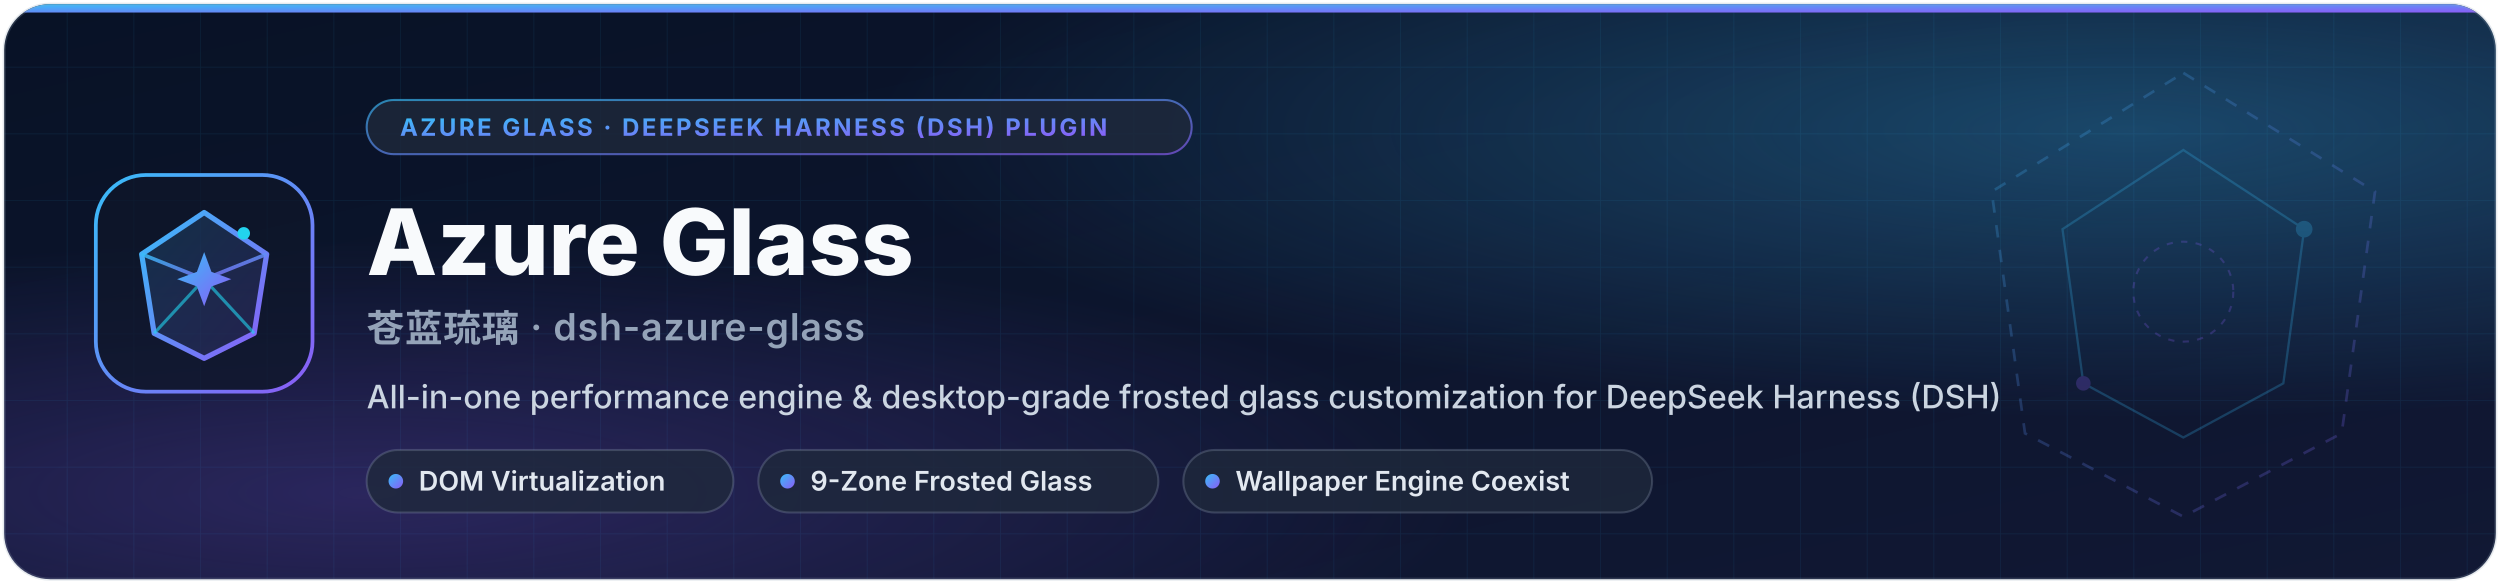
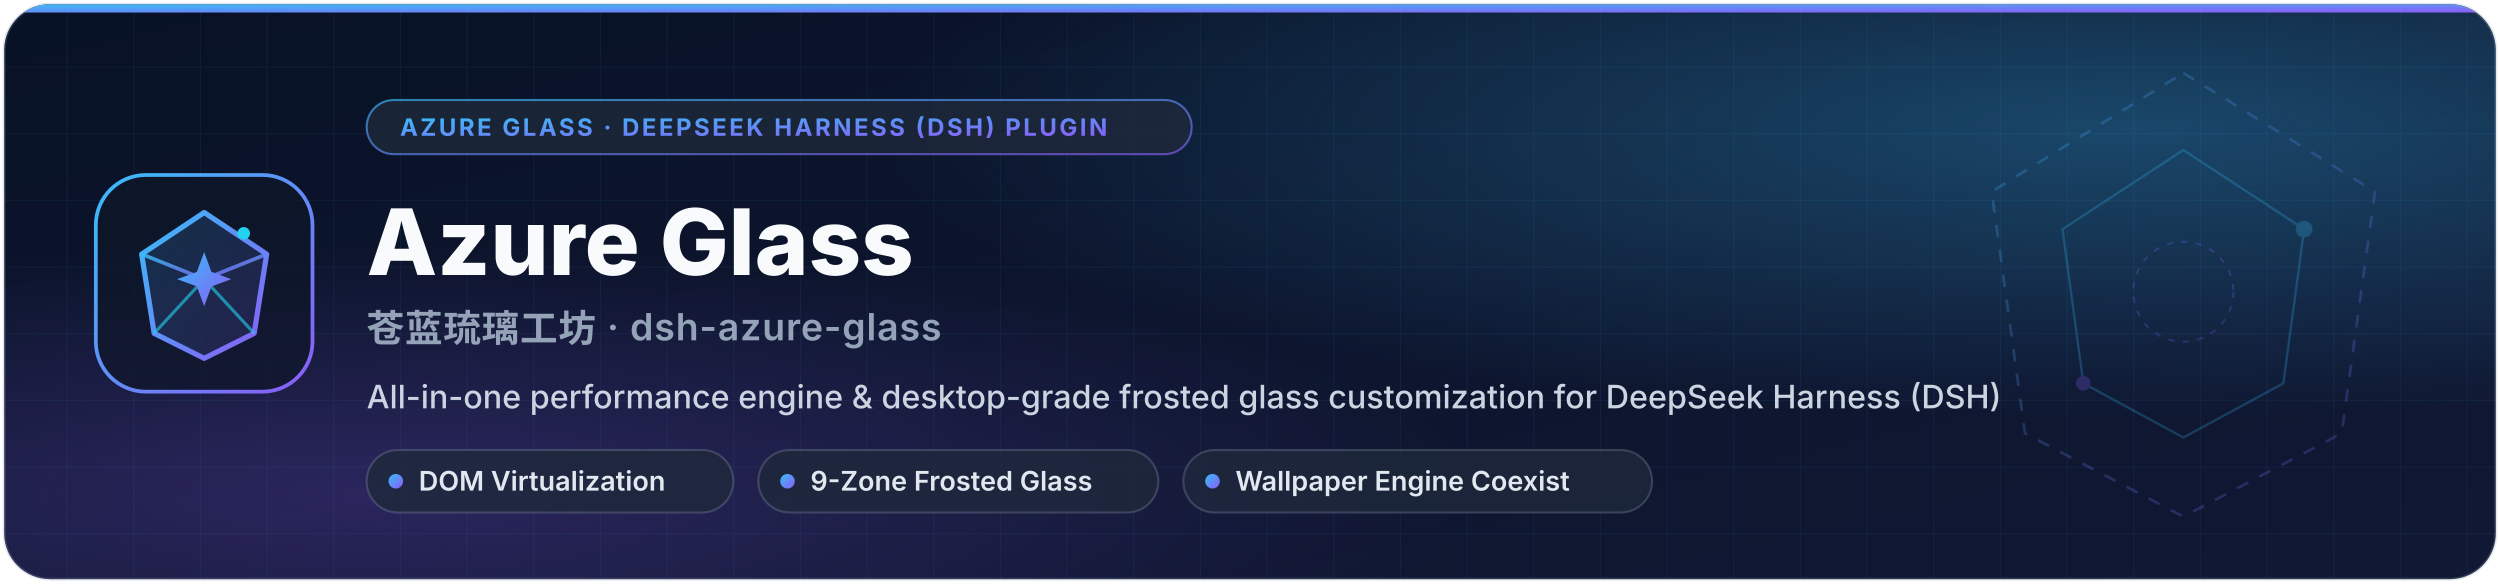
<svg xmlns="http://www.w3.org/2000/svg" viewBox="0 0 1200 280" width="1200" height="280" role="img" aria-label="Azure Glass">
  <defs>
    <linearGradient id="bgGrad" x1="0%" y1="0%" x2="100%" y2="100%">
      <stop offset="0%" stop-color="#081226" />
      <stop offset="100%" stop-color="#111834" />
    </linearGradient>
    <linearGradient id="accentGrad" x1="0%" y1="0%" x2="100%" y2="100%">
      <stop offset="0%" stop-color="#38bdf8" />
      <stop offset="100%" stop-color="#8b5cf6" />
    </linearGradient>
    <radialGradient id="glow1" cx="85%" cy="22%" r="50%">
      <stop offset="0%" stop-color="#38bdf8" stop-opacity="0.30" />
      <stop offset="100%" stop-color="#38bdf8" stop-opacity="0" />
    </radialGradient>
    <radialGradient id="glow2" cx="15%" cy="85%" r="44%">
      <stop offset="0%" stop-color="#8b5cf6" stop-opacity="0.24" />
      <stop offset="100%" stop-color="#8b5cf6" stop-opacity="0" />
    </radialGradient>
    <pattern id="gridPat" width="32" height="32" patternUnits="userSpaceOnUse">
      <path d="M 32 0 L 0 0 0 32" fill="none" stroke="#38bdf8" stroke-width="0.8" stroke-opacity="0.08" />
    </pattern>
    <clipPath id="outerClip">
      <rect x="2" y="2" width="1196" height="276" rx="22" />
    </clipPath>
  </defs>
  <g clip-path="url(#outerClip)">
    <rect x="2" y="2" width="1196" height="276" rx="22" fill="url(#bgGrad)" />
    <rect x="2" y="2" width="1196" height="276" fill="url(#gridPat)" />
    <rect x="2" y="2" width="1196" height="276" fill="url(#glow1)" />
    <rect x="2" y="2" width="1196" height="276" fill="url(#glow2)" />
    <rect x="2" y="2" width="1196" height="4" fill="url(#accentGrad)" />
    <g opacity="0.24" transform="translate(1048, 140)">
      <polygon points="0,-105 92,-48 76,68 0,108 -76,68 -92,-48" fill="none" stroke="url(#accentGrad)" stroke-width="1.3" stroke-dasharray="6 6" />
      <polygon points="0,-68 58,-30 48,44 0,70 -48,44 -58,-30" fill="none" stroke="#38bdf8" stroke-width="1.1" />
      <circle cx="0" cy="0" r="24" fill="none" stroke="#8b5cf6" stroke-width="1" stroke-dasharray="3 4" />
      <circle cx="58" cy="-30" r="4" fill="#38bdf8" />
      <circle cx="-48" cy="44" r="3.5" fill="#8b5cf6" />
    </g>
    <g transform="translate(46, 84)">
      <rect width="104" height="104" rx="24" fill="rgba(15,23,42,0.72)" stroke="url(#accentGrad)" stroke-width="1.8" />
      <g transform="translate(4, 4)">
        <polygon points="48,14 78,34 72,72 48,84 24,72 18,34" fill="url(#accentGrad)" fill-opacity="0.16" stroke="url(#accentGrad)" stroke-width="2.5" stroke-linejoin="round" />
        <polyline points="18,34 48,46 78,34" fill="none" stroke="url(#accentGrad)" stroke-width="1.8" opacity="0.85" />
        <line x1="48" y1="14" x2="48" y2="84" stroke="url(#accentGrad)" stroke-width="1.6" opacity="0.65" />
        <polyline points="24,72 48,46 72,72" fill="none" stroke="#22d3ee" stroke-width="1.5" opacity="0.6" />
        <path d="M48 33 L51.5 42.5 L61 46 L51.5 49.5 L48 59 L44.5 49.5 L35 46 L44.5 42.5 Z" fill="url(#accentGrad)" />
        <circle cx="67" cy="24" r="3" fill="#22d3ee" />
      </g>
    </g>
    <g transform="translate(176, 48)">
      <rect width="396" height="26" rx="13" fill="rgba(30,41,59,0.80)" stroke="url(#accentGrad)" stroke-width="1" stroke-opacity="0.65" />
      <text x="16" y="17.2" font-size="11.5" font-weight="700" letter-spacing="1.2" fill="url(#accentGrad)" font-family="-apple-system, BlinkMacSystemFont, 'Segoe UI', 'PingFang SC', 'Microsoft YaHei', sans-serif">AZURE GLASS  ·  DEEPSEEK HARNESS (DSH) PLUGIN</text>
    </g>
    <text x="176" y="132" font-size="44" font-weight="800" fill="#f8fafc" font-family="-apple-system, BlinkMacSystemFont, 'Segoe UI', 'PingFang SC', 'Microsoft YaHei', sans-serif">Azure Glass</text>
-     <text x="176" y="164" font-size="18" font-weight="600" fill="#94a3b8" letter-spacing="0.4" font-family="-apple-system, BlinkMacSystemFont, 'Segoe UI', 'PingFang SC', 'Microsoft YaHei', sans-serif">苍蓝琉璃  ·  dsh-azure-glass</text>
+     <text x="176" y="164" font-size="18" font-weight="600" fill="#94a3b8" letter-spacing="0.4" font-family="-apple-system, BlinkMacSystemFont, 'Segoe UI', 'PingFang SC', 'Microsoft YaHei', sans-serif">苍蓝琉璃工坊  ·  dsh-azure-glass</text>
    <text x="176" y="196" font-size="15.5" font-weight="500" fill="#cbd5e1" font-family="-apple-system, BlinkMacSystemFont, 'Segoe UI', 'PingFang SC', 'Microsoft YaHei', sans-serif">All-in-one performance engine &amp; desktop-grade frosted glass customization for DeepSeek Harness (DSH)</text>
    <g transform="translate(176, 216)">
      <rect width="176" height="30" rx="15" fill="rgba(30,41,59,0.80)" stroke="rgba(148,163,184,0.28)" stroke-width="1" />
      <circle cx="14" cy="15" r="3.5" fill="url(#accentGrad)" />
      <text x="25" y="19.5" font-size="13" font-weight="600" fill="#e2e8f0" font-family="-apple-system, BlinkMacSystemFont, 'Segoe UI', 'PingFang SC', 'Microsoft YaHei', sans-serif">DOM Virtualization</text>
    </g>
    <g transform="translate(364, 216)">
      <rect width="192" height="30" rx="15" fill="rgba(30,41,59,0.80)" stroke="rgba(148,163,184,0.28)" stroke-width="1" />
      <circle cx="14" cy="15" r="3.5" fill="url(#accentGrad)" />
      <text x="25" y="19.5" font-size="13" font-weight="600" fill="#e2e8f0" font-family="-apple-system, BlinkMacSystemFont, 'Segoe UI', 'PingFang SC', 'Microsoft YaHei', sans-serif">9-Zone Frosted Glass</text>
    </g>
    <g transform="translate(568, 216)">
      <rect width="225" height="30" rx="15" fill="rgba(30,41,59,0.80)" stroke="rgba(148,163,184,0.28)" stroke-width="1" />
      <circle cx="14" cy="15" r="3.5" fill="url(#accentGrad)" />
      <text x="25" y="19.5" font-size="13" font-weight="600" fill="#e2e8f0" font-family="-apple-system, BlinkMacSystemFont, 'Segoe UI', 'PingFang SC', 'Microsoft YaHei', sans-serif">Wallpaper Engine Coexist</text>
    </g>
  </g>
  <rect x="2" y="2" width="1196" height="276" rx="22" fill="none" stroke="rgba(148,163,184,0.22)" stroke-width="1.5" />
</svg>
